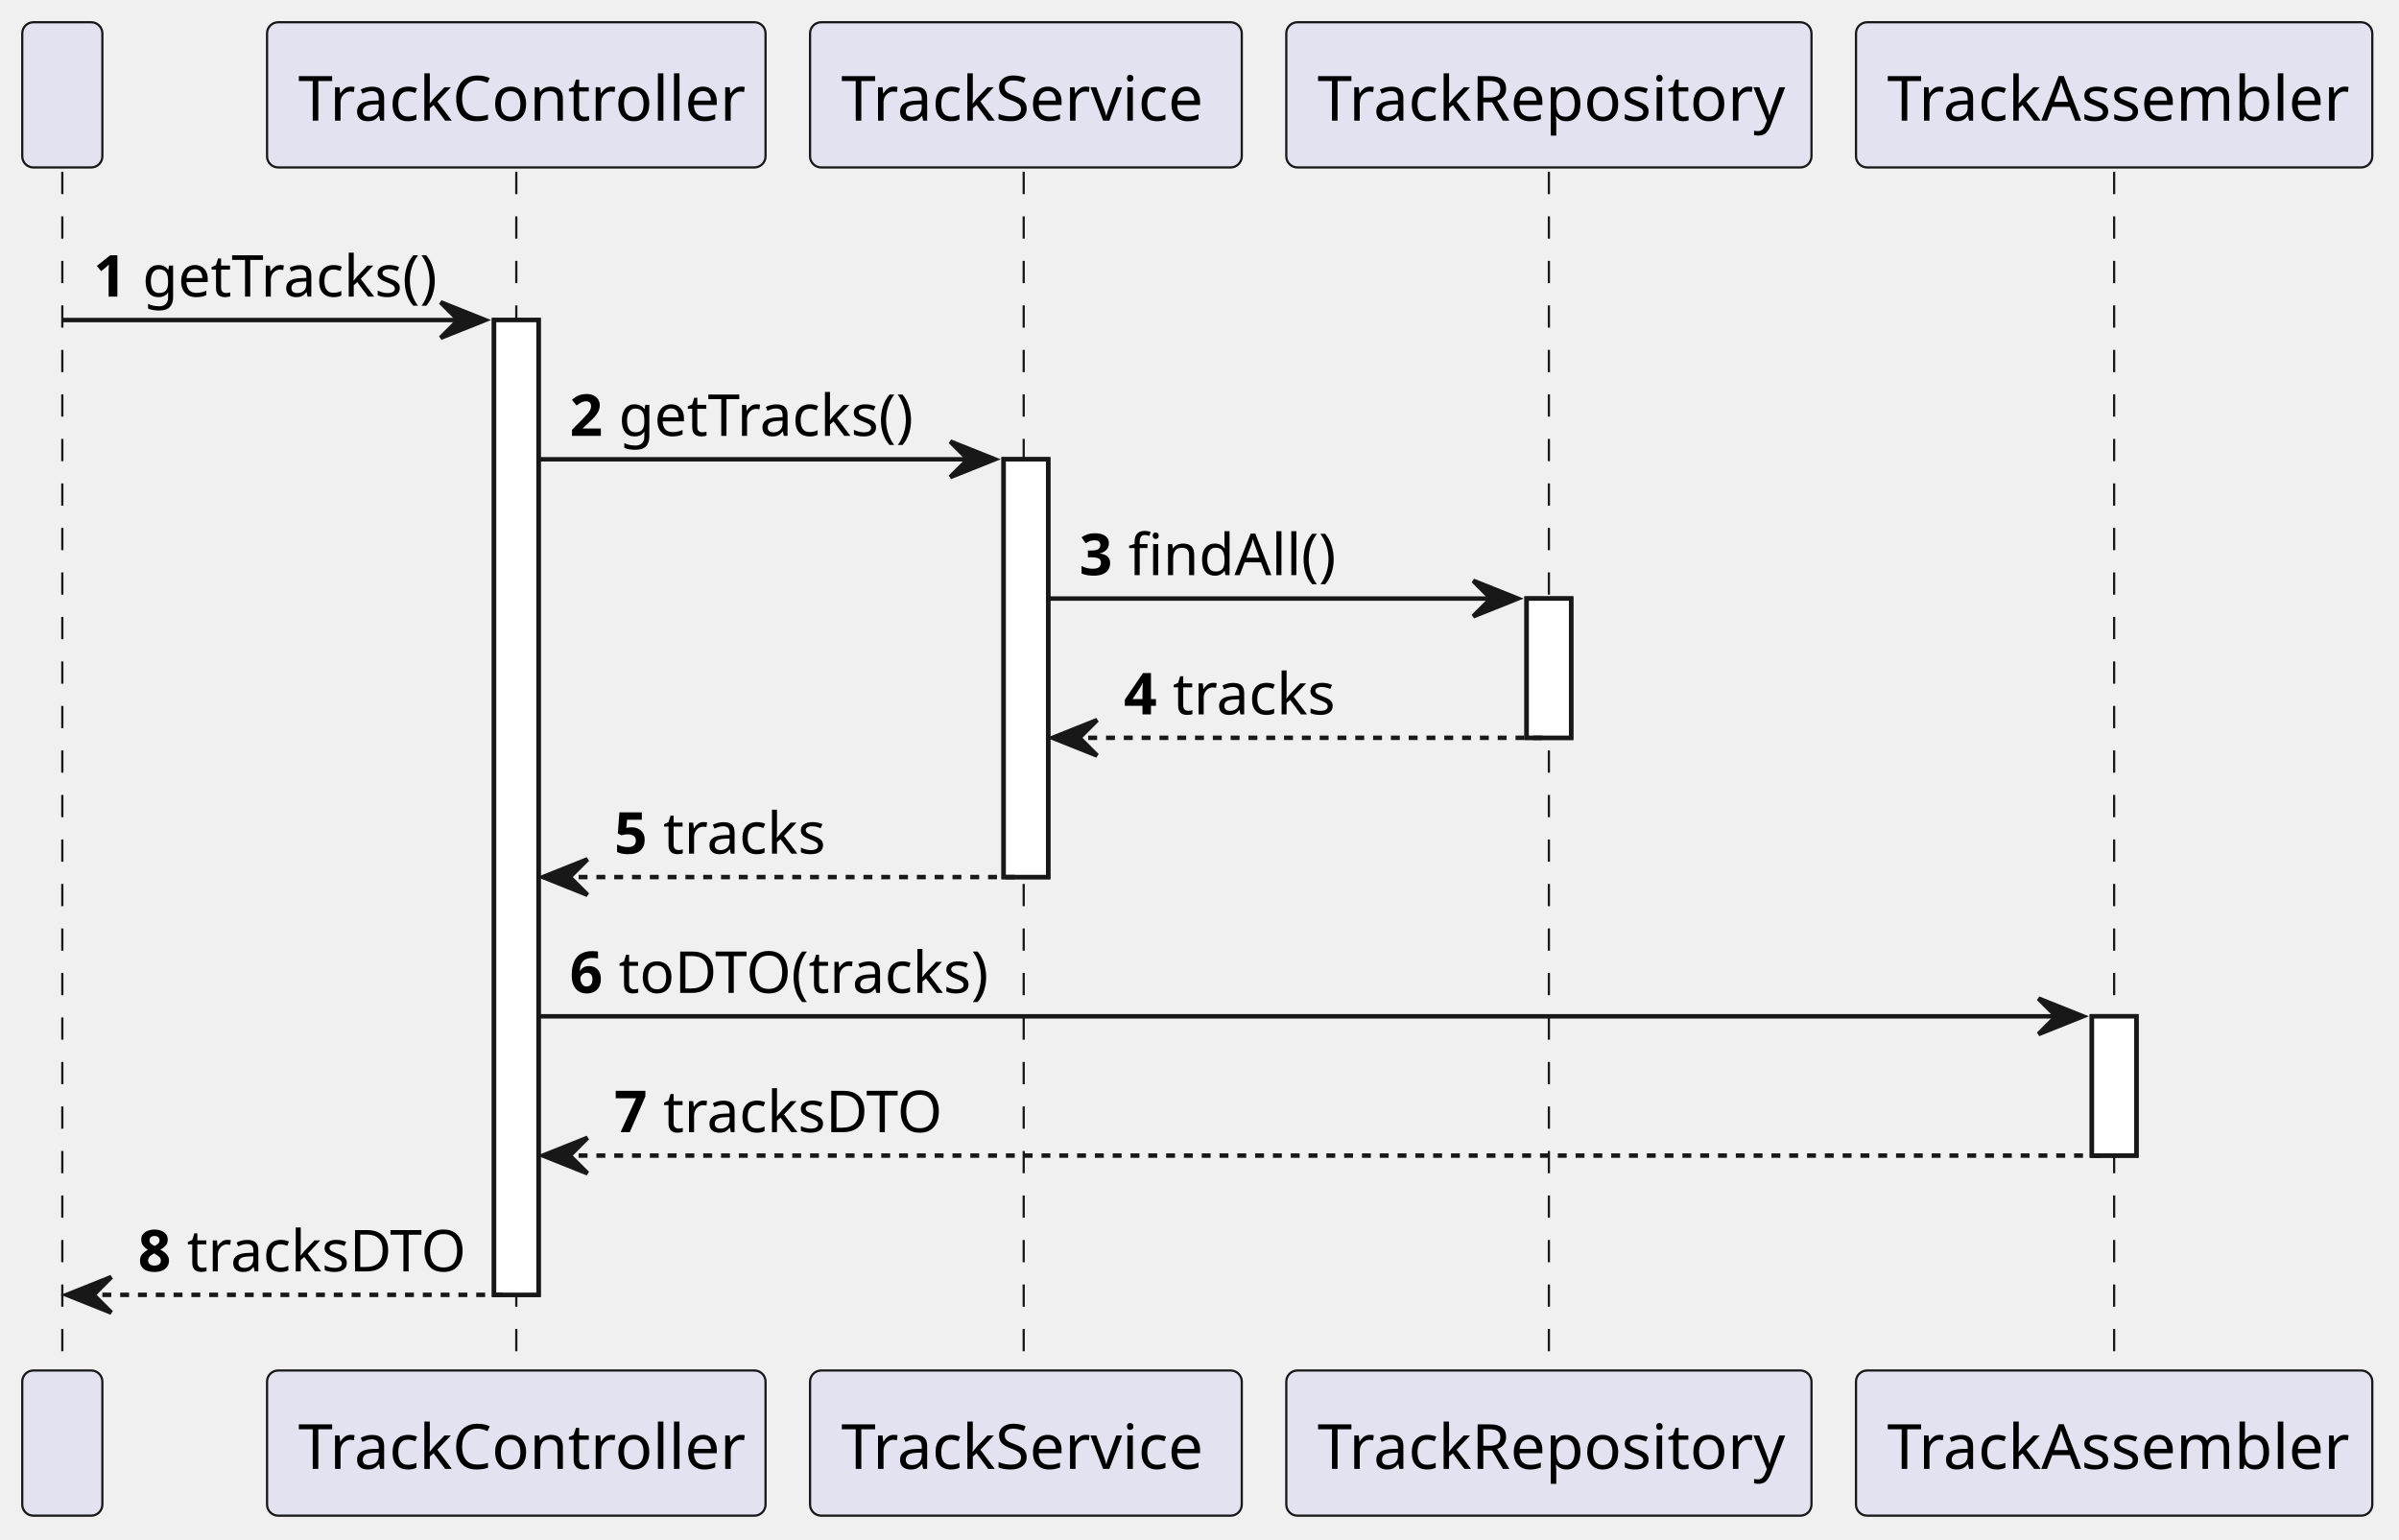
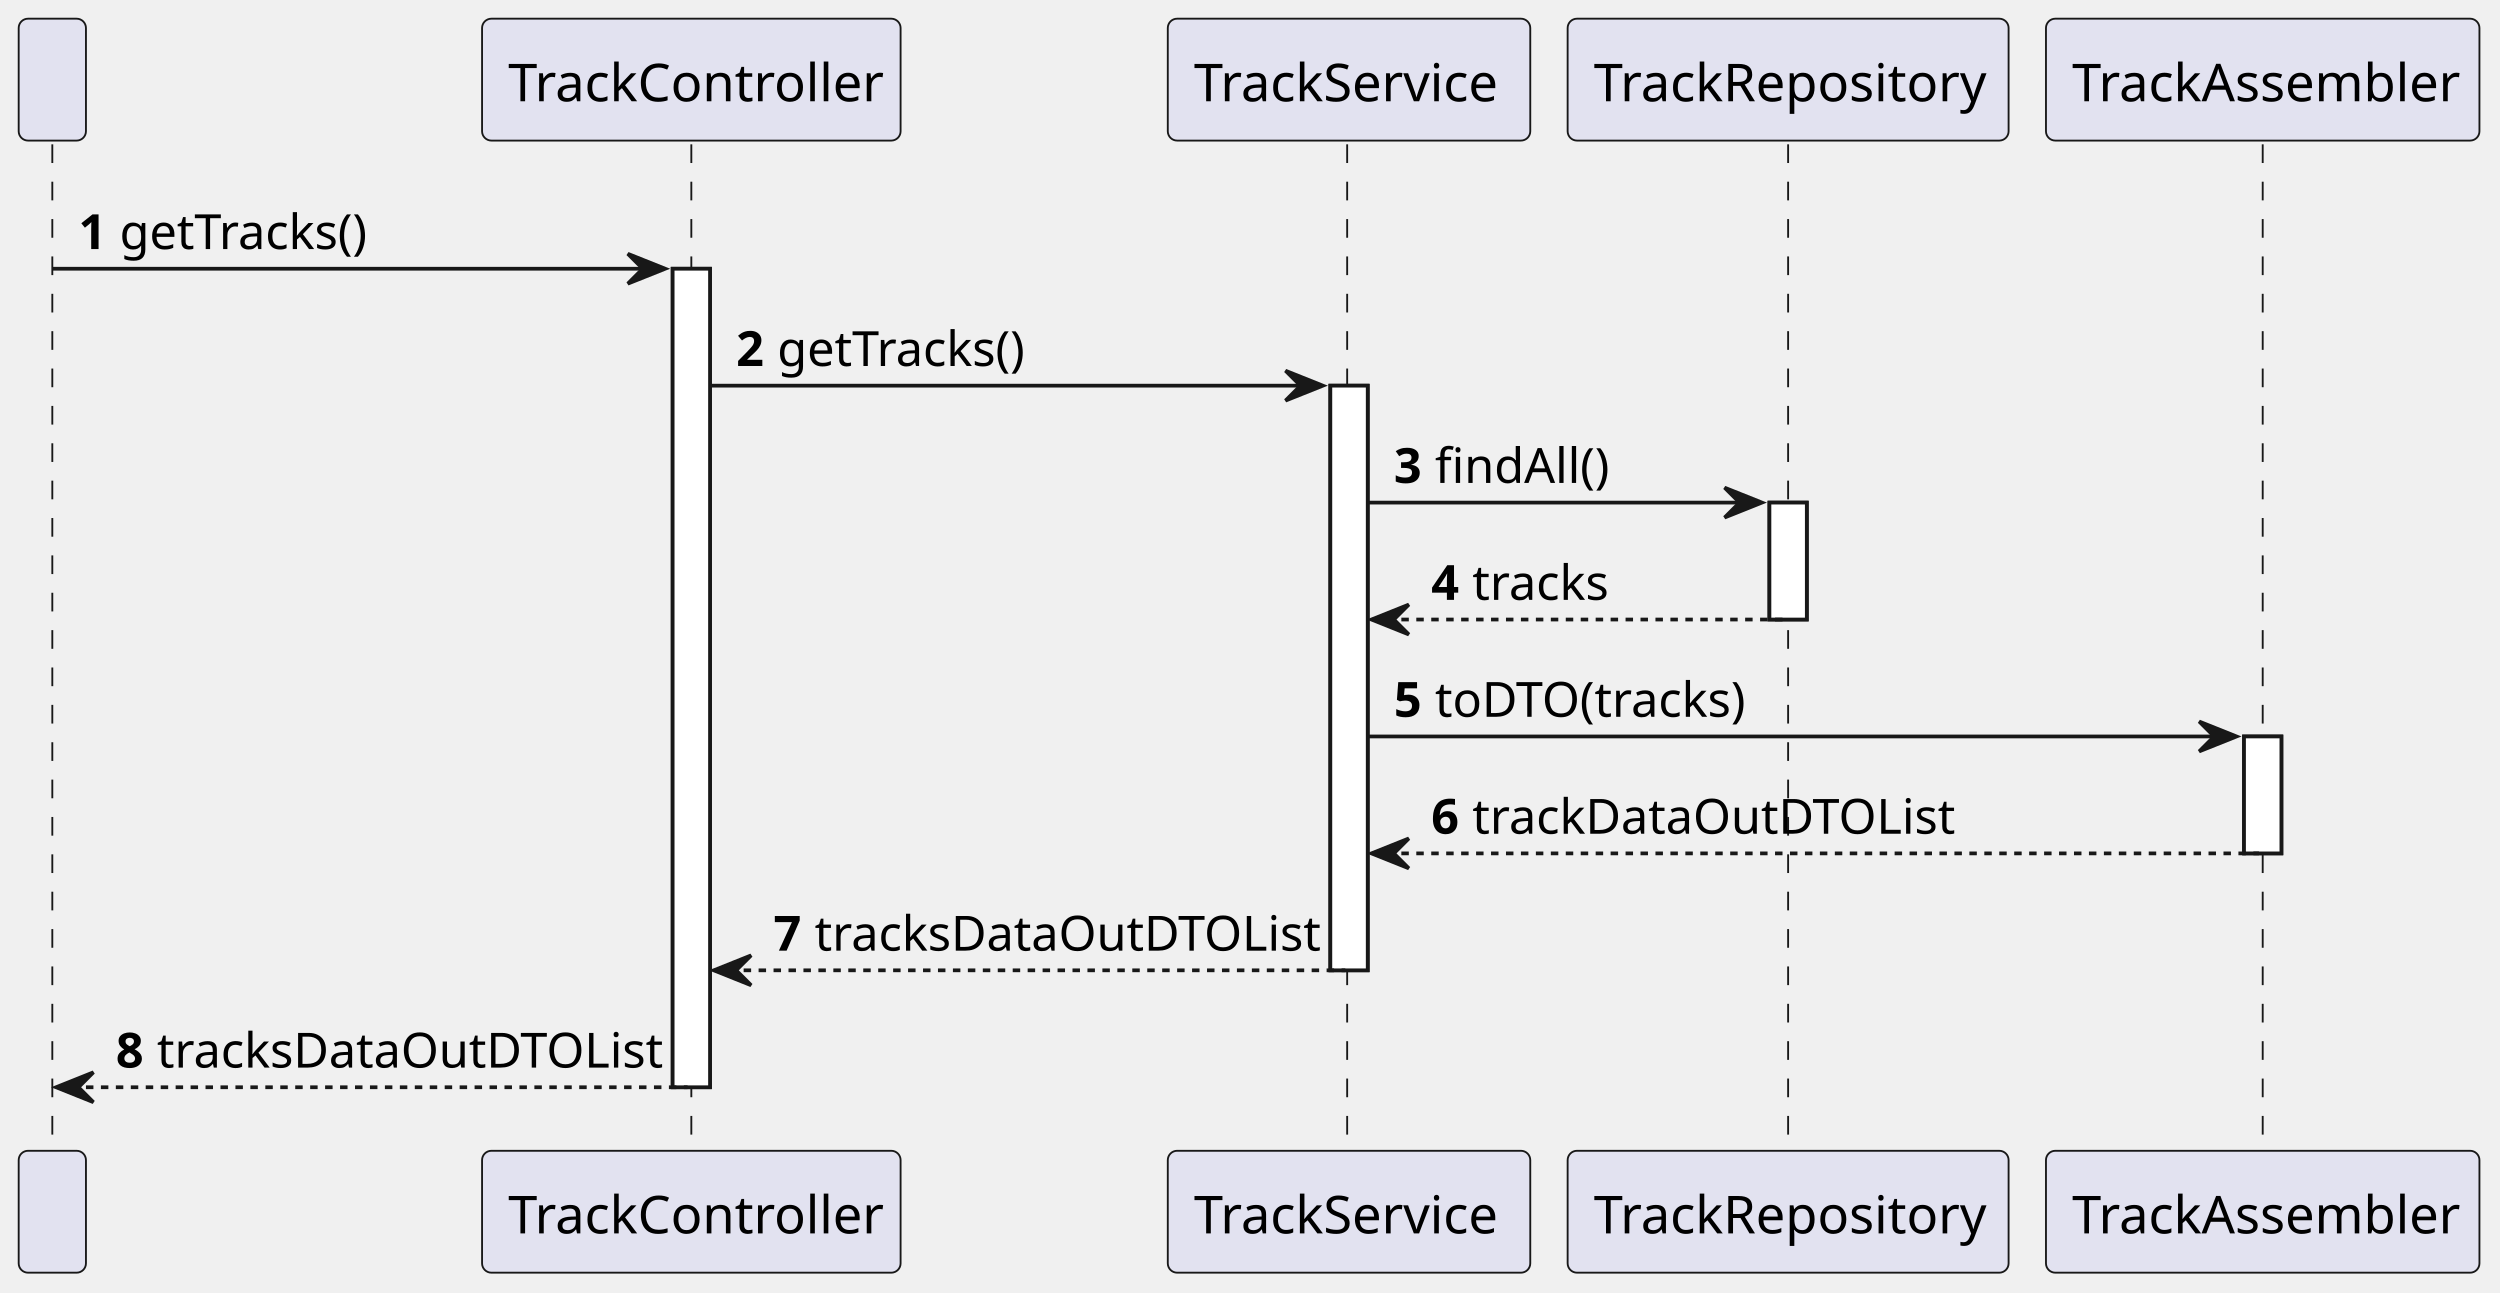
- <svg xmlns="http://www.w3.org/2000/svg" contentStyleType="text/css" height="346px" preserveAspectRatio="none" style="width:539px;height:346px;background:#FFFFFF;" version="1.1" viewBox="0 0 539 346" width="539px" zoomAndPan="magnify">
+ <svg xmlns="http://www.w3.org/2000/svg" contentStyleType="text/css" height="346px" preserveAspectRatio="none" style="width:669px;height:346px;background:#FFFFFF;" version="1.1" viewBox="0 0 669 346" width="669px" zoomAndPan="magnify">
  <defs />
  <g>
-     <rect fill="#FFFFFF" height="219.037" style="stroke:#181818;stroke-width:1.0;" width="10" x="111" y="71.912" />
-     <rect fill="#FFFFFF" height="93.873" style="stroke:#181818;stroke-width:1.0;" width="10" x="225.5" y="103.203" />
-     <rect fill="#FFFFFF" height="31.291" style="stroke:#181818;stroke-width:1.0;" width="10" x="343" y="134.494" />
-     <rect fill="#FFFFFF" height="31.291" style="stroke:#181818;stroke-width:1.0;" width="10" x="470" y="228.367" />
+     <rect fill="#FFFFFF" height="219.037" style="stroke:#181818;stroke-width:1.0;" width="10" x="180" y="71.912" />
+     <rect fill="#FFFFFF" height="156.455" style="stroke:#181818;stroke-width:1.0;" width="10" x="356" y="103.203" />
+     <rect fill="#FFFFFF" height="31.291" style="stroke:#181818;stroke-width:1.0;" width="10" x="473.5" y="134.494" />
+     <rect fill="#FFFFFF" height="31.291" style="stroke:#181818;stroke-width:1.0;" width="10" x="600.5" y="197.076" />
    <line style="stroke:#181818;stroke-width:0.5;stroke-dasharray:5.0,5.0;" x1="14" x2="14" y1="38.621" y2="308.949" />
-     <line style="stroke:#181818;stroke-width:0.5;stroke-dasharray:5.0,5.0;" x1="116" x2="116" y1="38.621" y2="308.949" />
-     <line style="stroke:#181818;stroke-width:0.5;stroke-dasharray:5.0,5.0;" x1="230" x2="230" y1="38.621" y2="308.949" />
-     <line style="stroke:#181818;stroke-width:0.5;stroke-dasharray:5.0,5.0;" x1="348" x2="348" y1="38.621" y2="308.949" />
-     <line style="stroke:#181818;stroke-width:0.5;stroke-dasharray:5.0,5.0;" x1="475" x2="475" y1="38.621" y2="308.949" />
+     <line style="stroke:#181818;stroke-width:0.5;stroke-dasharray:5.0,5.0;" x1="185" x2="185" y1="38.621" y2="308.949" />
+     <line style="stroke:#181818;stroke-width:0.5;stroke-dasharray:5.0,5.0;" x1="360.5" x2="360.5" y1="38.621" y2="308.949" />
+     <line style="stroke:#181818;stroke-width:0.5;stroke-dasharray:5.0,5.0;" x1="478.5" x2="478.5" y1="38.621" y2="308.949" />
+     <line style="stroke:#181818;stroke-width:0.5;stroke-dasharray:5.0,5.0;" x1="605.5" x2="605.5" y1="38.621" y2="308.949" />
    <rect fill="#E2E2F0" height="32.621" rx="2.5" ry="2.5" style="stroke:#181818;stroke-width:0.5;" width="18" x="5" y="5" />
    <text fill="#000000" font-family="sans-serif" font-size="14" lengthAdjust="spacing" textLength="4" x="12" y="27.107"> </text>
    <rect fill="#E2E2F0" height="32.621" rx="2.5" ry="2.5" style="stroke:#181818;stroke-width:0.5;" width="18" x="5" y="307.949" />
    <text fill="#000000" font-family="sans-serif" font-size="14" lengthAdjust="spacing" textLength="4" x="12" y="330.057"> </text>
-     <rect fill="#E2E2F0" height="32.621" rx="2.5" ry="2.5" style="stroke:#181818;stroke-width:0.5;" width="112" x="60" y="5" />
-     <text fill="#000000" font-family="sans-serif" font-size="14" lengthAdjust="spacing" textLength="98" x="67" y="27.107">TrackController</text>
-     <rect fill="#E2E2F0" height="32.621" rx="2.5" ry="2.5" style="stroke:#181818;stroke-width:0.5;" width="112" x="60" y="307.949" />
-     <text fill="#000000" font-family="sans-serif" font-size="14" lengthAdjust="spacing" textLength="98" x="67" y="330.057">TrackController</text>
-     <rect fill="#E2E2F0" height="32.621" rx="2.5" ry="2.5" style="stroke:#181818;stroke-width:0.5;" width="97" x="182" y="5" />
-     <text fill="#000000" font-family="sans-serif" font-size="14" lengthAdjust="spacing" textLength="83" x="189" y="27.107">TrackService</text>
-     <rect fill="#E2E2F0" height="32.621" rx="2.5" ry="2.5" style="stroke:#181818;stroke-width:0.5;" width="97" x="182" y="307.949" />
-     <text fill="#000000" font-family="sans-serif" font-size="14" lengthAdjust="spacing" textLength="83" x="189" y="330.057">TrackService</text>
-     <rect fill="#E2E2F0" height="32.621" rx="2.5" ry="2.5" style="stroke:#181818;stroke-width:0.5;" width="118" x="289" y="5" />
-     <text fill="#000000" font-family="sans-serif" font-size="14" lengthAdjust="spacing" textLength="104" x="296" y="27.107">TrackRepository</text>
-     <rect fill="#E2E2F0" height="32.621" rx="2.5" ry="2.5" style="stroke:#181818;stroke-width:0.5;" width="118" x="289" y="307.949" />
-     <text fill="#000000" font-family="sans-serif" font-size="14" lengthAdjust="spacing" textLength="104" x="296" y="330.057">TrackRepository</text>
-     <rect fill="#E2E2F0" height="32.621" rx="2.5" ry="2.5" style="stroke:#181818;stroke-width:0.5;" width="116" x="417" y="5" />
-     <text fill="#000000" font-family="sans-serif" font-size="14" lengthAdjust="spacing" textLength="102" x="424" y="27.107">TrackAssembler</text>
-     <rect fill="#E2E2F0" height="32.621" rx="2.5" ry="2.5" style="stroke:#181818;stroke-width:0.5;" width="116" x="417" y="307.949" />
-     <text fill="#000000" font-family="sans-serif" font-size="14" lengthAdjust="spacing" textLength="102" x="424" y="330.057">TrackAssembler</text>
-     <rect fill="#FFFFFF" height="219.037" style="stroke:#181818;stroke-width:1.0;" width="10" x="111" y="71.912" />
-     <rect fill="#FFFFFF" height="93.873" style="stroke:#181818;stroke-width:1.0;" width="10" x="225.5" y="103.203" />
-     <rect fill="#FFFFFF" height="31.291" style="stroke:#181818;stroke-width:1.0;" width="10" x="343" y="134.494" />
-     <rect fill="#FFFFFF" height="31.291" style="stroke:#181818;stroke-width:1.0;" width="10" x="470" y="228.367" />
-     <polygon fill="#181818" points="99,67.912,109,71.912,99,75.912,103,71.912" style="stroke:#181818;stroke-width:1.0;" />
-     <line style="stroke:#181818;stroke-width:1.0;" x1="14" x2="105" y1="71.912" y2="71.912" />
+     <rect fill="#E2E2F0" height="32.621" rx="2.5" ry="2.5" style="stroke:#181818;stroke-width:0.5;" width="112" x="129" y="5" />
+     <text fill="#000000" font-family="sans-serif" font-size="14" lengthAdjust="spacing" textLength="98" x="136" y="27.107">TrackController</text>
+     <rect fill="#E2E2F0" height="32.621" rx="2.5" ry="2.5" style="stroke:#181818;stroke-width:0.5;" width="112" x="129" y="307.949" />
+     <text fill="#000000" font-family="sans-serif" font-size="14" lengthAdjust="spacing" textLength="98" x="136" y="330.057">TrackController</text>
+     <rect fill="#E2E2F0" height="32.621" rx="2.5" ry="2.5" style="stroke:#181818;stroke-width:0.5;" width="97" x="312.5" y="5" />
+     <text fill="#000000" font-family="sans-serif" font-size="14" lengthAdjust="spacing" textLength="83" x="319.5" y="27.107">TrackService</text>
+     <rect fill="#E2E2F0" height="32.621" rx="2.5" ry="2.5" style="stroke:#181818;stroke-width:0.5;" width="97" x="312.5" y="307.949" />
+     <text fill="#000000" font-family="sans-serif" font-size="14" lengthAdjust="spacing" textLength="83" x="319.5" y="330.057">TrackService</text>
+     <rect fill="#E2E2F0" height="32.621" rx="2.5" ry="2.5" style="stroke:#181818;stroke-width:0.5;" width="118" x="419.5" y="5" />
+     <text fill="#000000" font-family="sans-serif" font-size="14" lengthAdjust="spacing" textLength="104" x="426.5" y="27.107">TrackRepository</text>
+     <rect fill="#E2E2F0" height="32.621" rx="2.5" ry="2.5" style="stroke:#181818;stroke-width:0.5;" width="118" x="419.5" y="307.949" />
+     <text fill="#000000" font-family="sans-serif" font-size="14" lengthAdjust="spacing" textLength="104" x="426.5" y="330.057">TrackRepository</text>
+     <rect fill="#E2E2F0" height="32.621" rx="2.5" ry="2.5" style="stroke:#181818;stroke-width:0.5;" width="116" x="547.5" y="5" />
+     <text fill="#000000" font-family="sans-serif" font-size="14" lengthAdjust="spacing" textLength="102" x="554.5" y="27.107">TrackAssembler</text>
+     <rect fill="#E2E2F0" height="32.621" rx="2.5" ry="2.5" style="stroke:#181818;stroke-width:0.5;" width="116" x="547.5" y="307.949" />
+     <text fill="#000000" font-family="sans-serif" font-size="14" lengthAdjust="spacing" textLength="102" x="554.5" y="330.057">TrackAssembler</text>
+     <rect fill="#FFFFFF" height="219.037" style="stroke:#181818;stroke-width:1.0;" width="10" x="180" y="71.912" />
+     <rect fill="#FFFFFF" height="156.455" style="stroke:#181818;stroke-width:1.0;" width="10" x="356" y="103.203" />
+     <rect fill="#FFFFFF" height="31.291" style="stroke:#181818;stroke-width:1.0;" width="10" x="473.5" y="134.494" />
+     <rect fill="#FFFFFF" height="31.291" style="stroke:#181818;stroke-width:1.0;" width="10" x="600.5" y="197.076" />
+     <polygon fill="#181818" points="168,67.912,178,71.912,168,75.912,172,71.912" style="stroke:#181818;stroke-width:1.0;" />
+     <line style="stroke:#181818;stroke-width:1.0;" x1="14" x2="174" y1="71.912" y2="71.912" />
    <text fill="#000000" font-family="sans-serif" font-size="13" font-weight="bold" lengthAdjust="spacing" textLength="7" x="21" y="66.649">1</text>
    <text fill="#000000" font-family="sans-serif" font-size="13" lengthAdjust="spacing" textLength="65" x="32" y="66.649">getTracks()</text>
-     <polygon fill="#181818" points="213.5,99.203,223.5,103.203,213.5,107.203,217.5,103.203" style="stroke:#181818;stroke-width:1.0;" />
-     <line style="stroke:#181818;stroke-width:1.0;" x1="121" x2="219.5" y1="103.203" y2="103.203" />
-     <text fill="#000000" font-family="sans-serif" font-size="13" font-weight="bold" lengthAdjust="spacing" textLength="7" x="128" y="97.94">2</text>
-     <text fill="#000000" font-family="sans-serif" font-size="13" lengthAdjust="spacing" textLength="65" x="139" y="97.94">getTracks()</text>
-     <polygon fill="#181818" points="331,130.494,341,134.494,331,138.494,335,134.494" style="stroke:#181818;stroke-width:1.0;" />
-     <line style="stroke:#181818;stroke-width:1.0;" x1="235.5" x2="337" y1="134.494" y2="134.494" />
-     <text fill="#000000" font-family="sans-serif" font-size="13" font-weight="bold" lengthAdjust="spacing" textLength="7" x="242.5" y="129.231">3</text>
-     <text fill="#000000" font-family="sans-serif" font-size="13" lengthAdjust="spacing" textLength="43" x="253.5" y="129.231">findAll()</text>
-     <polygon fill="#181818" points="246.5,161.785,236.5,165.785,246.5,169.785,242.5,165.785" style="stroke:#181818;stroke-width:1.0;" />
-     <line style="stroke:#181818;stroke-width:1.0;stroke-dasharray:2.0,2.0;" x1="240.5" x2="347" y1="165.785" y2="165.785" />
-     <text fill="#000000" font-family="sans-serif" font-size="13" font-weight="bold" lengthAdjust="spacing" textLength="7" x="252.5" y="160.523">4</text>
-     <text fill="#000000" font-family="sans-serif" font-size="13" lengthAdjust="spacing" textLength="36" x="263.5" y="160.523">tracks</text>
-     <polygon fill="#181818" points="132,193.076,122,197.076,132,201.076,128,197.076" style="stroke:#181818;stroke-width:1.0;" />
-     <line style="stroke:#181818;stroke-width:1.0;stroke-dasharray:2.0,2.0;" x1="126" x2="229.5" y1="197.076" y2="197.076" />
-     <text fill="#000000" font-family="sans-serif" font-size="13" font-weight="bold" lengthAdjust="spacing" textLength="7" x="138" y="191.814">5</text>
-     <text fill="#000000" font-family="sans-serif" font-size="13" lengthAdjust="spacing" textLength="36" x="149" y="191.814">tracks</text>
-     <polygon fill="#181818" points="458,224.367,468,228.367,458,232.367,462,228.367" style="stroke:#181818;stroke-width:1.0;" />
-     <line style="stroke:#181818;stroke-width:1.0;" x1="121" x2="464" y1="228.367" y2="228.367" />
-     <text fill="#000000" font-family="sans-serif" font-size="13" font-weight="bold" lengthAdjust="spacing" textLength="7" x="128" y="223.105">6</text>
-     <text fill="#000000" font-family="sans-serif" font-size="13" lengthAdjust="spacing" textLength="81" x="139" y="223.105">toDTO(tracks)</text>
-     <polygon fill="#181818" points="132,255.658,122,259.658,132,263.658,128,259.658" style="stroke:#181818;stroke-width:1.0;" />
-     <line style="stroke:#181818;stroke-width:1.0;stroke-dasharray:2.0,2.0;" x1="126" x2="474" y1="259.658" y2="259.658" />
-     <text fill="#000000" font-family="sans-serif" font-size="13" font-weight="bold" lengthAdjust="spacing" textLength="7" x="138" y="254.395">7</text>
-     <text fill="#000000" font-family="sans-serif" font-size="13" lengthAdjust="spacing" textLength="62" x="149" y="254.395">tracksDTO</text>
+     <polygon fill="#181818" points="344,99.203,354,103.203,344,107.203,348,103.203" style="stroke:#181818;stroke-width:1.0;" />
+     <line style="stroke:#181818;stroke-width:1.0;" x1="190" x2="350" y1="103.203" y2="103.203" />
+     <text fill="#000000" font-family="sans-serif" font-size="13" font-weight="bold" lengthAdjust="spacing" textLength="7" x="197" y="97.94">2</text>
+     <text fill="#000000" font-family="sans-serif" font-size="13" lengthAdjust="spacing" textLength="65" x="208" y="97.94">getTracks()</text>
+     <polygon fill="#181818" points="461.5,130.494,471.5,134.494,461.5,138.494,465.5,134.494" style="stroke:#181818;stroke-width:1.0;" />
+     <line style="stroke:#181818;stroke-width:1.0;" x1="366" x2="467.5" y1="134.494" y2="134.494" />
+     <text fill="#000000" font-family="sans-serif" font-size="13" font-weight="bold" lengthAdjust="spacing" textLength="7" x="373" y="129.231">3</text>
+     <text fill="#000000" font-family="sans-serif" font-size="13" lengthAdjust="spacing" textLength="43" x="384" y="129.231">findAll()</text>
+     <polygon fill="#181818" points="377,161.785,367,165.785,377,169.785,373,165.785" style="stroke:#181818;stroke-width:1.0;" />
+     <line style="stroke:#181818;stroke-width:1.0;stroke-dasharray:2.0,2.0;" x1="371" x2="477.5" y1="165.785" y2="165.785" />
+     <text fill="#000000" font-family="sans-serif" font-size="13" font-weight="bold" lengthAdjust="spacing" textLength="7" x="383" y="160.523">4</text>
+     <text fill="#000000" font-family="sans-serif" font-size="13" lengthAdjust="spacing" textLength="36" x="394" y="160.523">tracks</text>
+     <polygon fill="#181818" points="588.5,193.076,598.5,197.076,588.5,201.076,592.5,197.076" style="stroke:#181818;stroke-width:1.0;" />
+     <line style="stroke:#181818;stroke-width:1.0;" x1="366" x2="594.5" y1="197.076" y2="197.076" />
+     <text fill="#000000" font-family="sans-serif" font-size="13" font-weight="bold" lengthAdjust="spacing" textLength="7" x="373" y="191.814">5</text>
+     <text fill="#000000" font-family="sans-serif" font-size="13" lengthAdjust="spacing" textLength="81" x="384" y="191.814">toDTO(tracks)</text>
+     <polygon fill="#181818" points="377,224.367,367,228.367,377,232.367,373,228.367" style="stroke:#181818;stroke-width:1.0;" />
+     <line style="stroke:#181818;stroke-width:1.0;stroke-dasharray:2.0,2.0;" x1="371" x2="604.5" y1="228.367" y2="228.367" />
+     <text fill="#000000" font-family="sans-serif" font-size="13" font-weight="bold" lengthAdjust="spacing" textLength="7" x="383" y="223.105">6</text>
+     <text fill="#000000" font-family="sans-serif" font-size="13" lengthAdjust="spacing" textLength="124" x="394" y="223.105">trackDataOutDTOList</text>
+     <polygon fill="#181818" points="201,255.658,191,259.658,201,263.658,197,259.658" style="stroke:#181818;stroke-width:1.0;" />
+     <line style="stroke:#181818;stroke-width:1.0;stroke-dasharray:2.0,2.0;" x1="195" x2="360" y1="259.658" y2="259.658" />
+     <text fill="#000000" font-family="sans-serif" font-size="13" font-weight="bold" lengthAdjust="spacing" textLength="7" x="207" y="254.395">7</text>
+     <text fill="#000000" font-family="sans-serif" font-size="13" lengthAdjust="spacing" textLength="131" x="218" y="254.395">tracksDataOutDTOList</text>
    <polygon fill="#181818" points="25,286.949,15,290.949,25,294.949,21,290.949" style="stroke:#181818;stroke-width:1.0;" />
-     <line style="stroke:#181818;stroke-width:1.0;stroke-dasharray:2.0,2.0;" x1="19" x2="115" y1="290.949" y2="290.949" />
+     <line style="stroke:#181818;stroke-width:1.0;stroke-dasharray:2.0,2.0;" x1="19" x2="184" y1="290.949" y2="290.949" />
    <text fill="#000000" font-family="sans-serif" font-size="13" font-weight="bold" lengthAdjust="spacing" textLength="7" x="31" y="285.687">8</text>
-     <text fill="#000000" font-family="sans-serif" font-size="13" lengthAdjust="spacing" textLength="62" x="42" y="285.687">tracksDTO</text>
+     <text fill="#000000" font-family="sans-serif" font-size="13" lengthAdjust="spacing" textLength="131" x="42" y="285.687">tracksDataOutDTOList</text>
  </g>
</svg>
